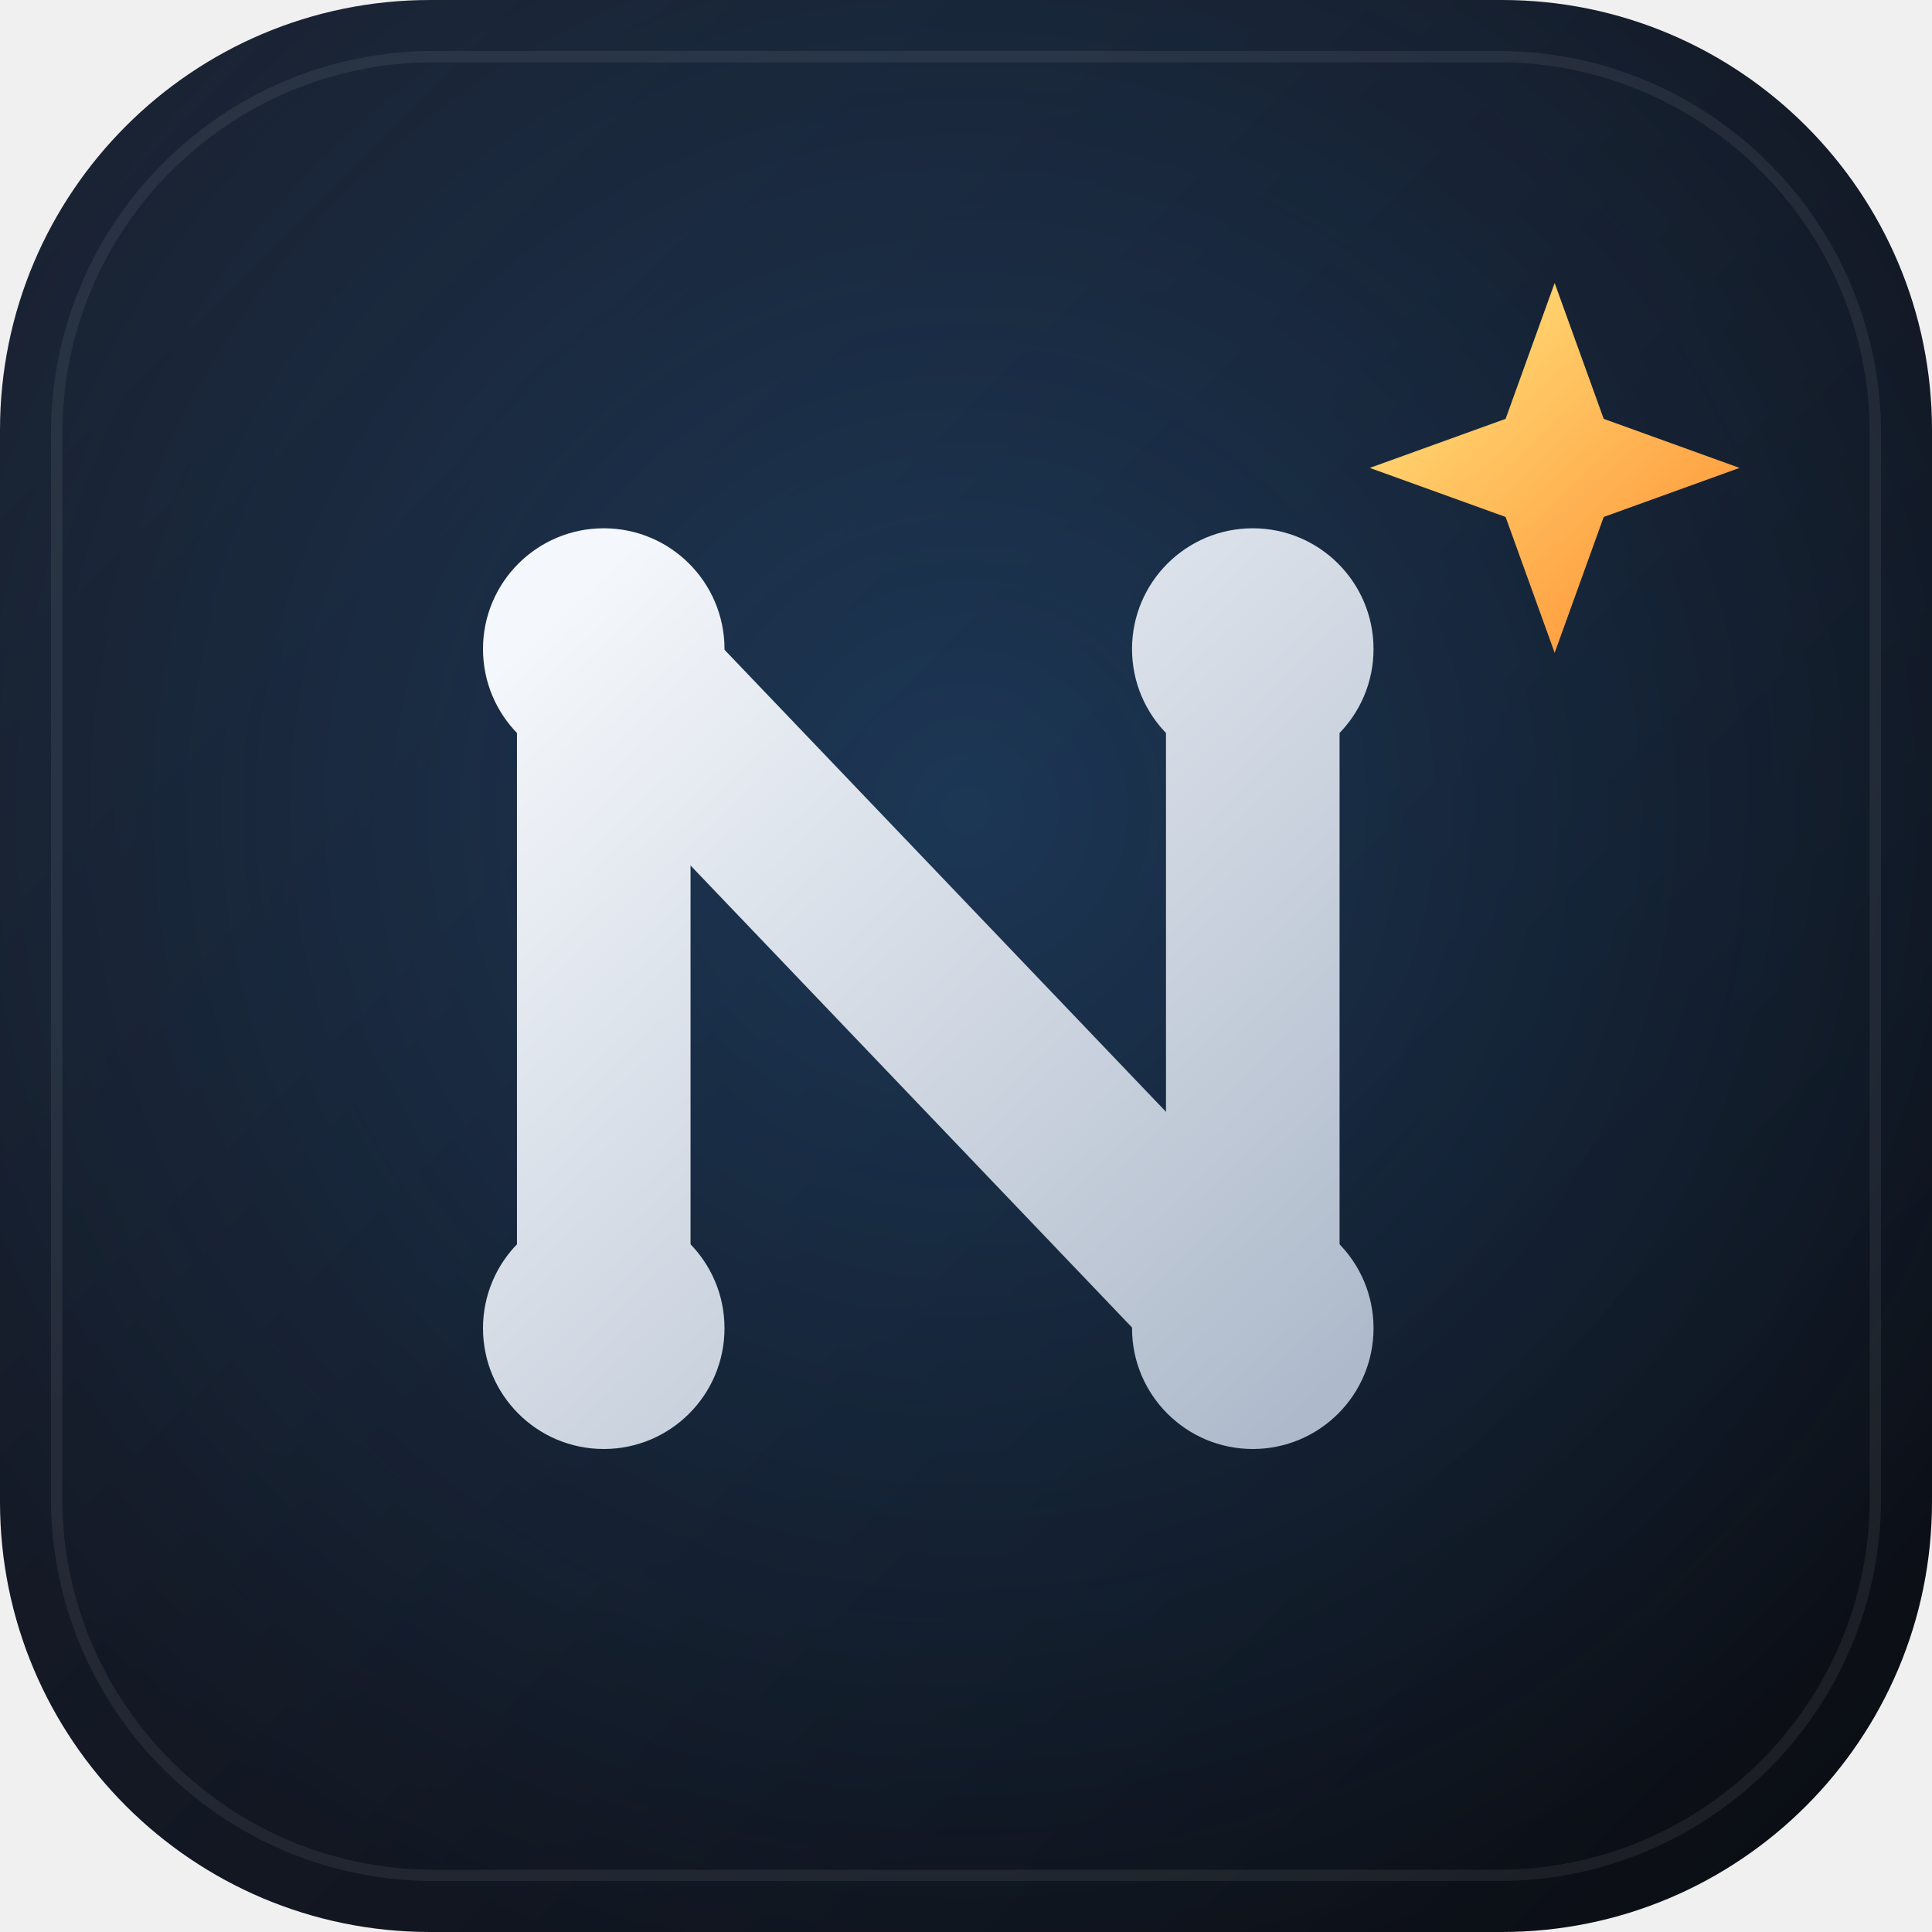
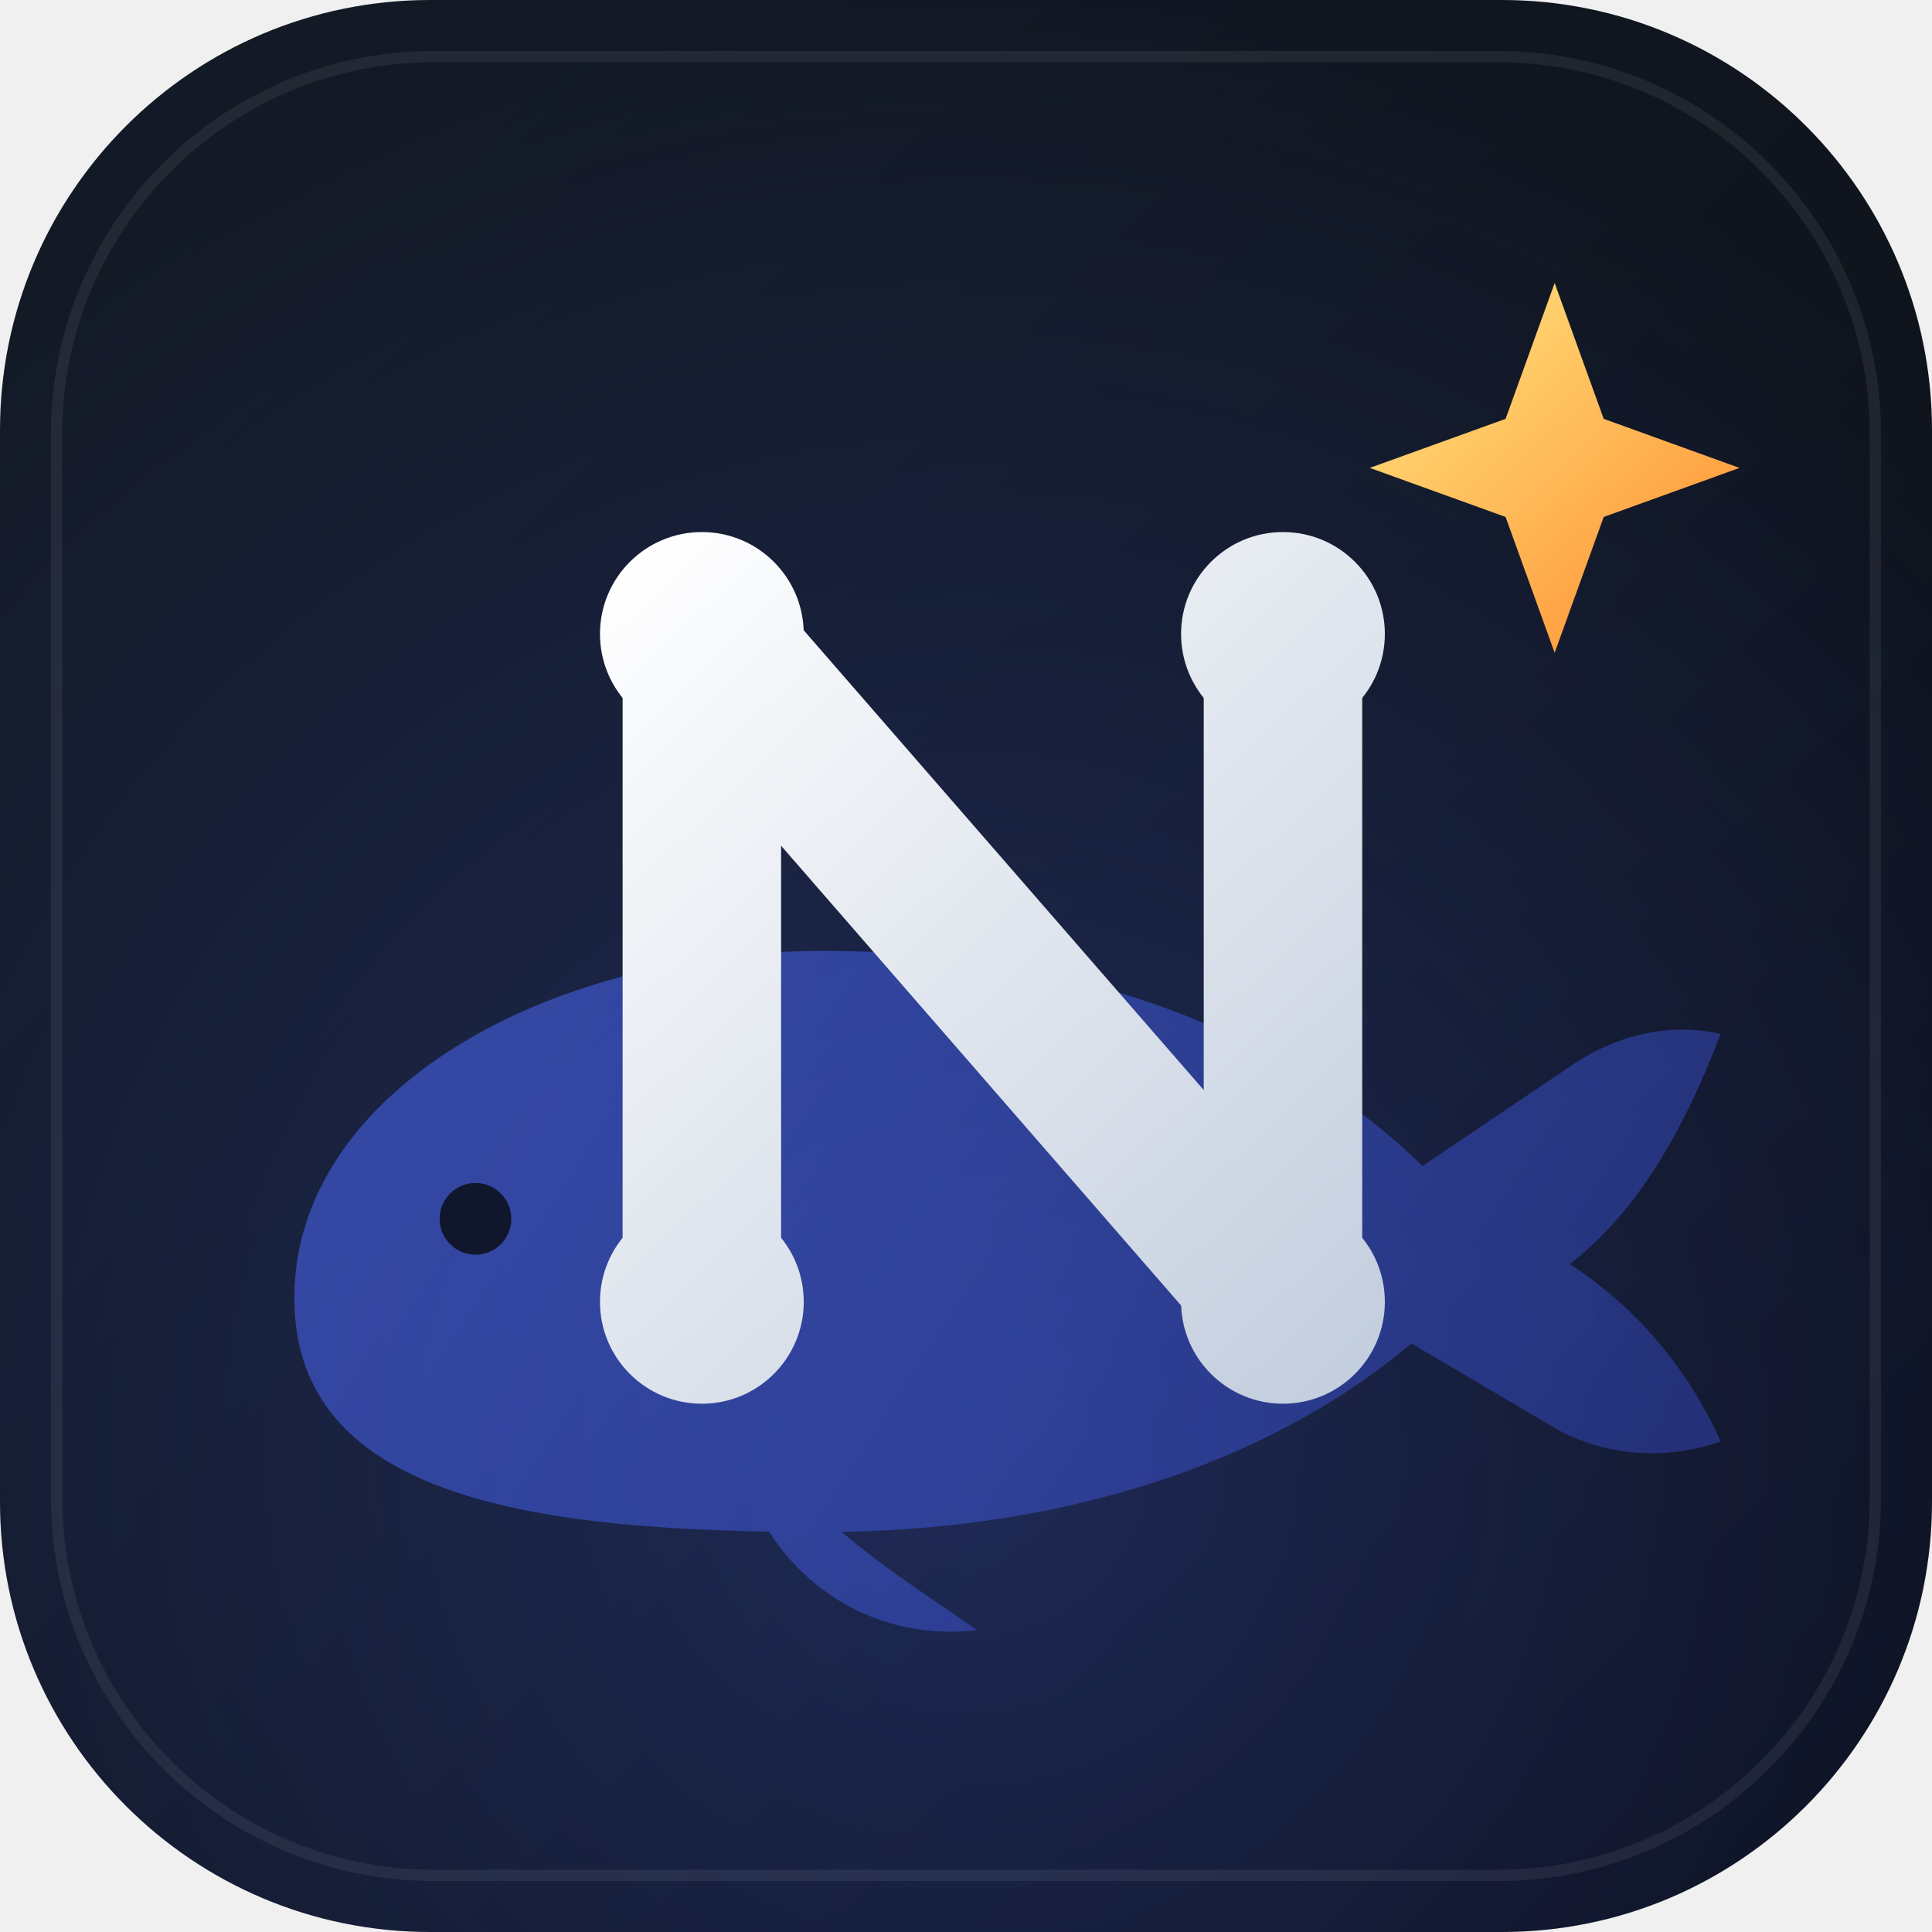
<svg xmlns="http://www.w3.org/2000/svg" viewBox="0 0 1024 1024" width="1024" height="1024" role="img" aria-label="Neo DSH">
  <defs>
    <linearGradient id="plate" x1="0" y1="0" x2="1" y2="1">
-       <stop offset="0" stop-color="#1A2130" />
-       <stop offset="0.55" stop-color="#121722" />
-       <stop offset="1" stop-color="#0A0D13" />
+       <stop offset="0" stop-color="#141B28" />
+       <stop offset="0.55" stop-color="#0F141D" />
+       <stop offset="1" stop-color="#080A0F" />
+     </linearGradient>
+     <linearGradient id="whale" gradientUnits="userSpaceOnUse" x1="180" y1="420" x2="880" y2="880">
+       <stop offset="0" stop-color="#4D6BFE" />
+       <stop offset="1" stop-color="#2E3FA8" />
    </linearGradient>
    <linearGradient id="ink" gradientUnits="userSpaceOnUse" x1="300" y1="320" x2="700" y2="740">
-       <stop offset="0" stop-color="#F4F7FB" />
-       <stop offset="1" stop-color="#AEBACB" />
+       <stop offset="0" stop-color="#FFFFFF" />
+       <stop offset="1" stop-color="#C3CEDE" />
    </linearGradient>
    <linearGradient id="spark" gradientUnits="userSpaceOnUse" x1="760" y1="150" x2="900" y2="300">
      <stop offset="0" stop-color="#FFE07A" />
      <stop offset="1" stop-color="#FF9B3D" />
    </linearGradient>
-     <radialGradient id="glow" cx="0.5" cy="0.42" r="0.62">
-       <stop offset="0" stop-color="#3AA0FF" stop-opacity="0.22" />
-       <stop offset="1" stop-color="#3AA0FF" stop-opacity="0" />
+     <radialGradient id="glow" cx="0.5" cy="0.75" r="0.75">
+       <stop offset="0" stop-color="#4D6BFE" stop-opacity="0.26" />
+       <stop offset="1" stop-color="#4D6BFE" stop-opacity="0" />
    </radialGradient>
  </defs>
  <rect x="0" y="0" width="1024" height="1024" rx="228" fill="url(#plate)" />
  <rect x="0" y="0" width="1024" height="1024" rx="228" fill="url(#glow)" />
  <rect x="30" y="30" width="964" height="964" rx="200" fill="none" stroke="#FFFFFF" stroke-opacity="0.07" stroke-width="6" />
-   <g stroke="url(#ink)" stroke-width="92" stroke-linecap="round" fill="none">
-     <path d="M320 704 V344" />
-     <path d="M664 704 V344" />
-     <path d="M320 344 L664 704" />
+   <g opacity="0.55" transform="translate(6 52)">
+     <path fill="url(#whale)" d="M150 636       C 150 528 282 452 430 452       C 566 452 676 496 748 566       L 828 512       C 852 496 880 490 906 496       C 886 548 862 590 826 618       C 860 640 888 672 906 712       C 878 722 846 720 820 706       L 742 660       C 664 726 552 760 430 760       C 282 760 150 744 150 636 Z" />
+     <path fill="url(#whale)" d="M392 742       C 414 792 462 818 512 812       C 474 786 440 764 418 738 Z" />
+   </g>
+   <circle cx="252" cy="646" r="19" fill="#080A0F" opacity="0.8" />
+   <g stroke="url(#ink)" stroke-width="84" stroke-linecap="round" fill="none">
+     <path d="M372 690 V336" />
+     <path d="M680 690 V336" />
+     <path d="M372 336 L680 690" />
  </g>
  <g fill="url(#ink)">
-     <circle cx="320" cy="344" r="64" />
-     <circle cx="664" cy="344" r="64" />
-     <circle cx="320" cy="704" r="64" />
-     <circle cx="664" cy="704" r="64" />
+     <circle cx="372" cy="336" r="54" />
+     <circle cx="680" cy="336" r="54" />
+     <circle cx="372" cy="690" r="54" />
+     <circle cx="680" cy="690" r="54" />
  </g>
  <path d="M824 150 L850 222 L922 248 L850 274 L824 346 L798 274 L726 248 L798 222 Z" fill="url(#spark)" />
</svg>
